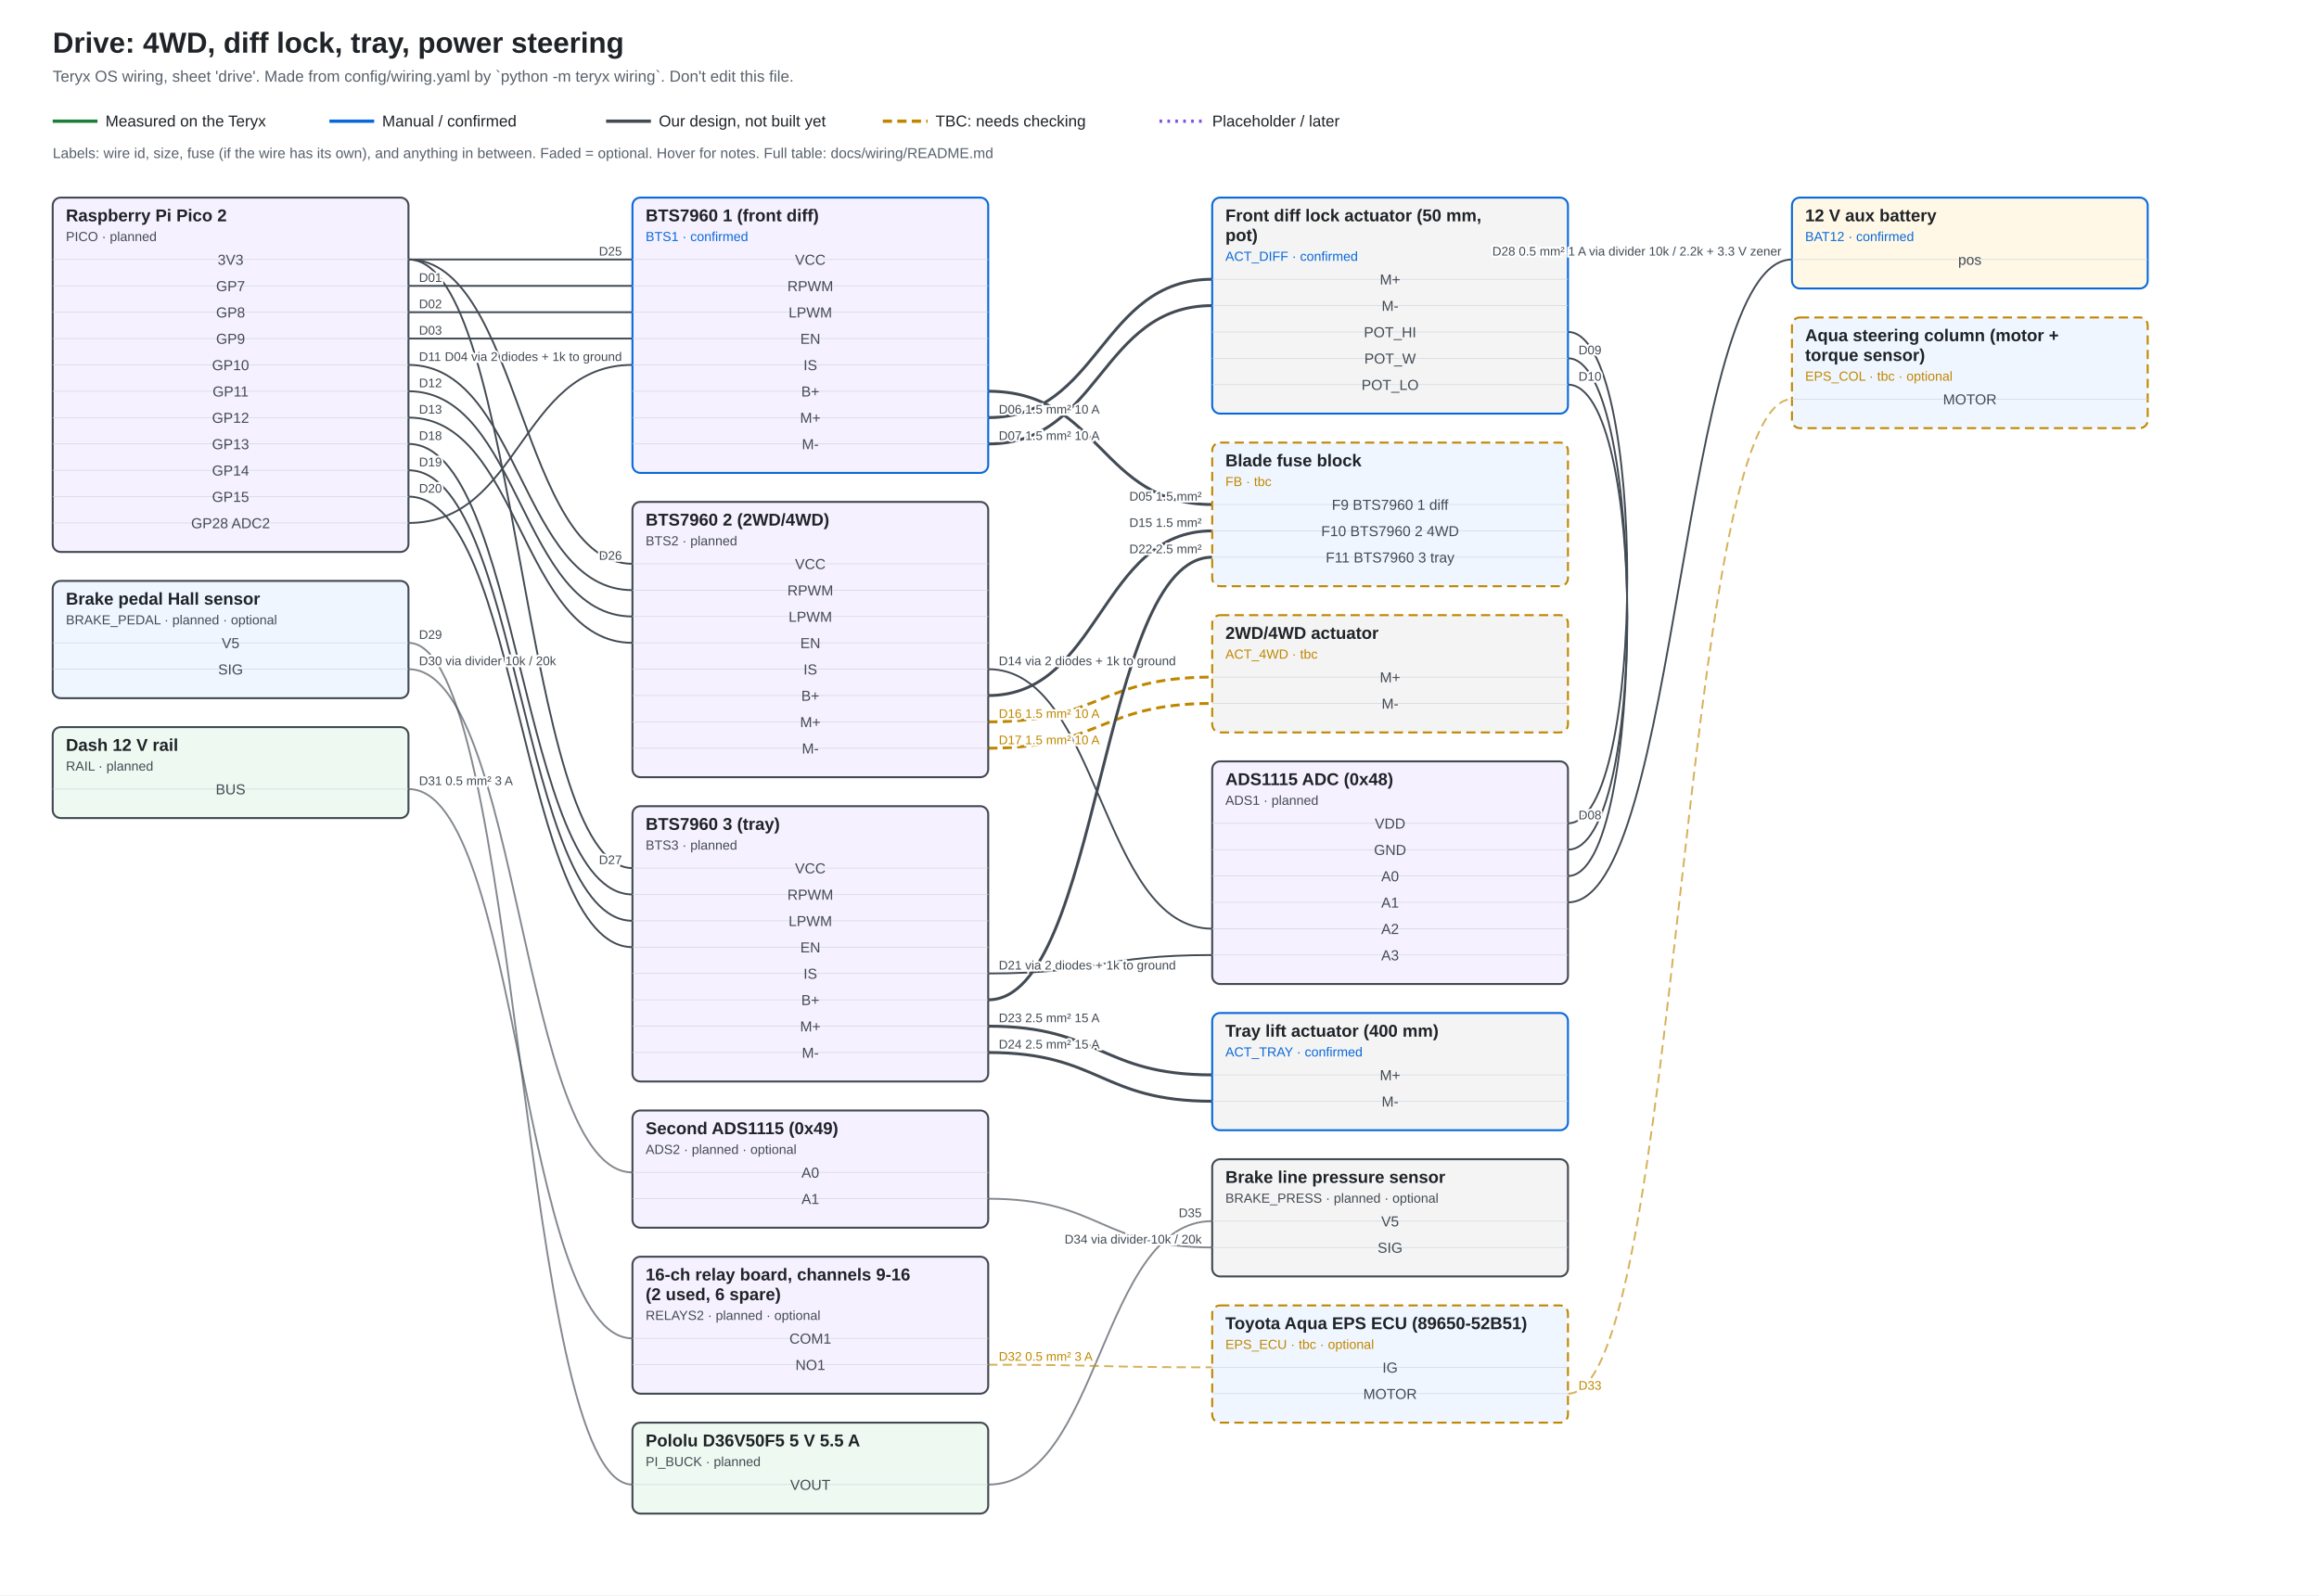
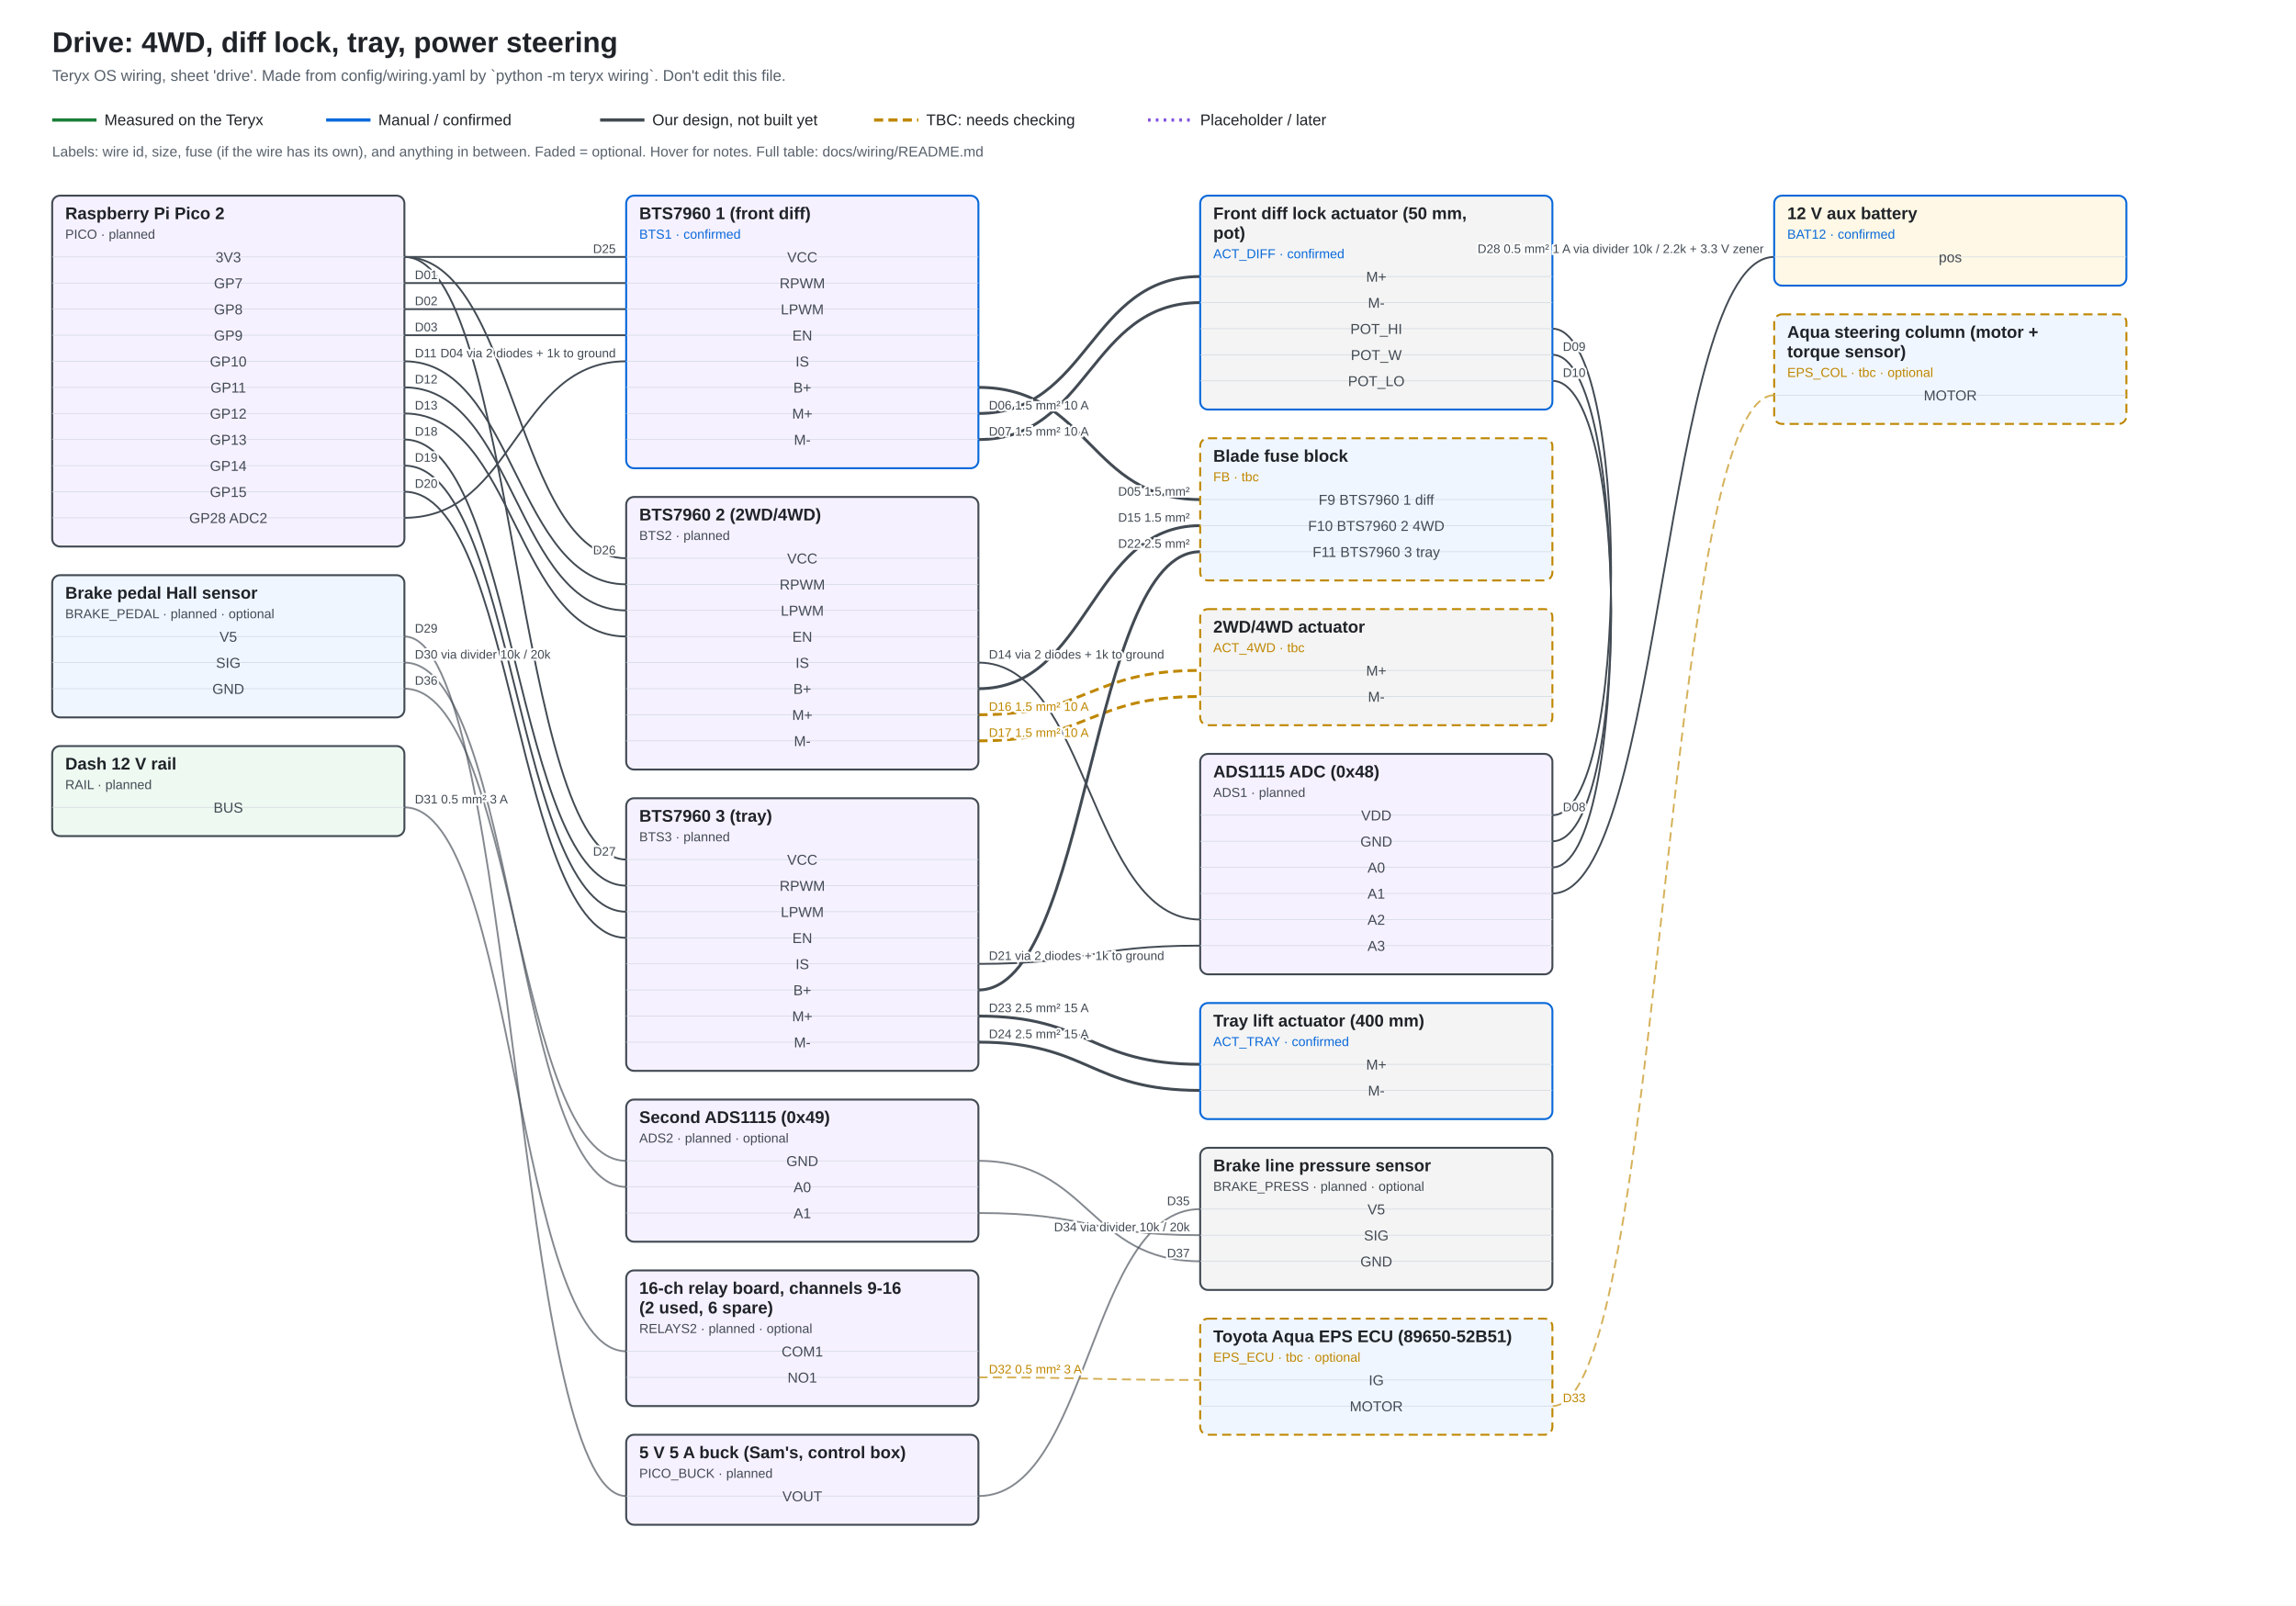
- <svg xmlns="http://www.w3.org/2000/svg" viewBox="0 0 1760 1211" width="1760" height="1211" font-family="Arial, Helvetica, sans-serif" data-sheet="drive">
-   <rect width="1760" height="1211" fill="#ffffff" />
+ <svg xmlns="http://www.w3.org/2000/svg" viewBox="0 0 1760 1231" width="1760" height="1231" font-family="Arial, Helvetica, sans-serif" data-sheet="drive">
+   <rect width="1760" height="1231" fill="#ffffff" />
  <text x="40" y="40" font-size="22" text-anchor="start" font-weight="bold" fill="#1f2328">Drive: 4WD, diff lock, tray, power steering</text>
  <text x="40" y="62" font-size="12" text-anchor="start" font-weight="normal" fill="#57606a">Teryx OS wiring, sheet 'drive'. Made from config/wiring.yaml by `python -m teryx wiring`. Don't edit this file.</text>
  <line x1="40" y1="92" x2="74" y2="92" stroke="#1a7f37" stroke-width="2.5" />
  <text x="80" y="96" font-size="12" text-anchor="start" font-weight="normal" fill="#1f2328">Measured on the Teryx</text>
  <line x1="250" y1="92" x2="284" y2="92" stroke="#0969da" stroke-width="2.5" />
  <text x="290" y="96" font-size="12" text-anchor="start" font-weight="normal" fill="#1f2328">Manual / confirmed</text>
  <line x1="460" y1="92" x2="494" y2="92" stroke="#424a53" stroke-width="2.5" />
  <text x="500" y="96" font-size="12" text-anchor="start" font-weight="normal" fill="#1f2328">Our design, not built yet</text>
  <line x1="670" y1="92" x2="704" y2="92" stroke="#bf8700" stroke-width="2.5" stroke-dasharray="7 4" />
  <text x="710" y="96" font-size="12" text-anchor="start" font-weight="normal" fill="#1f2328">TBC: needs checking</text>
  <line x1="880" y1="92" x2="914" y2="92" stroke="#8250df" stroke-width="2.5" stroke-dasharray="2 4" />
  <text x="920" y="96" font-size="12" text-anchor="start" font-weight="normal" fill="#1f2328">Placeholder / later</text>
  <text x="40" y="120" font-size="11" text-anchor="start" font-weight="normal" fill="#57606a">Labels: wire id, size, fuse (if the wire has its own), and anything in between. Faded = optional. Hover for notes. Full table: docs/wiring/README.md</text>
  <g data-wire="D01" data-from="PICO.GP7" data-to="BTS1.RPWM" data-status="planned">
    <path d="M310,217 C395,217 395,217 480,217" fill="none" stroke="#424a53" stroke-width="1.4" />
  </g>
  <g data-wire="D02" data-from="PICO.GP8" data-to="BTS1.LPWM" data-status="planned">
    <path d="M310,237 C395,237 395,237 480,237" fill="none" stroke="#424a53" stroke-width="1.4" />
  </g>
  <g data-wire="D03" data-from="PICO.GP9" data-to="BTS1.EN" data-status="planned">
    <path d="M310,257 C395,257 395,257 480,257" fill="none" stroke="#424a53" stroke-width="1.4" />
  </g>
  <g data-wire="D04" data-from="BTS1.IS" data-to="PICO.GP28" data-status="planned">
    <path d="M480,277 C395,277 395,397 310,397" fill="none" stroke="#424a53" stroke-width="1.4" />
  </g>
  <g data-wire="D05" data-from="FB.F9" data-to="BTS1.B+" data-status="planned">
    <path d="M920,383 C835,383 835,297 750,297" fill="none" stroke="#424a53" stroke-width="2.2" />
  </g>
  <g data-wire="D06" data-from="BTS1.M+" data-to="ACT_DIFF.M+" data-status="planned">
    <path d="M750,317 C835,317 835,212 920,212" fill="none" stroke="#424a53" stroke-width="2.2" />
  </g>
  <g data-wire="D07" data-from="BTS1.M-" data-to="ACT_DIFF.M-" data-status="planned">
    <path d="M750,337 C835,337 835,232 920,232" fill="none" stroke="#424a53" stroke-width="2.2" />
  </g>
  <g data-wire="D08" data-from="ADS1.VDD" data-to="ACT_DIFF.POT_HI" data-status="planned">
    <path d="M1190,625 C1250,625 1250,252 1190,252" fill="none" stroke="#424a53" stroke-width="1.4" />
  </g>
  <g data-wire="D09" data-from="ACT_DIFF.POT_W" data-to="ADS1.A0" data-status="planned">
    <path d="M1190,272 C1250,272 1250,665 1190,665" fill="none" stroke="#424a53" stroke-width="1.4" />
  </g>
  <g data-wire="D10" data-from="ACT_DIFF.POT_LO" data-to="ADS1.GND" data-status="planned">
    <path d="M1190,292 C1250,292 1250,645 1190,645" fill="none" stroke="#424a53" stroke-width="1.4" />
  </g>
  <g data-wire="D11" data-from="PICO.GP10" data-to="BTS2.RPWM" data-status="planned">
    <path d="M310,277 C395,277 395,448 480,448" fill="none" stroke="#424a53" stroke-width="1.4" />
  </g>
  <g data-wire="D12" data-from="PICO.GP11" data-to="BTS2.LPWM" data-status="planned">
    <path d="M310,297 C395,297 395,468 480,468" fill="none" stroke="#424a53" stroke-width="1.4" />
  </g>
  <g data-wire="D13" data-from="PICO.GP12" data-to="BTS2.EN" data-status="planned">
    <path d="M310,317 C395,317 395,488 480,488" fill="none" stroke="#424a53" stroke-width="1.4" />
  </g>
  <g data-wire="D14" data-from="BTS2.IS" data-to="ADS1.A2" data-status="planned">
    <path d="M750,508 C835,508 835,705 920,705" fill="none" stroke="#424a53" stroke-width="1.4" />
  </g>
  <g data-wire="D15" data-from="FB.F10" data-to="BTS2.B+" data-status="planned">
    <path d="M920,403 C835,403 835,528 750,528" fill="none" stroke="#424a53" stroke-width="2.2" />
  </g>
  <g data-wire="D16" data-from="BTS2.M+" data-to="ACT_4WD.M+" data-status="tbc">
    <path d="M750,548 C835,548 835,514 920,514" fill="none" stroke="#bf8700" stroke-width="2.2" stroke-dasharray="7 4" />
  </g>
  <g data-wire="D17" data-from="BTS2.M-" data-to="ACT_4WD.M-" data-status="tbc">
    <path d="M750,568 C835,568 835,534 920,534" fill="none" stroke="#bf8700" stroke-width="2.2" stroke-dasharray="7 4" />
  </g>
  <g data-wire="D18" data-from="PICO.GP13" data-to="BTS3.RPWM" data-status="planned">
    <path d="M310,337 C395,337 395,679 480,679" fill="none" stroke="#424a53" stroke-width="1.4" />
  </g>
  <g data-wire="D19" data-from="PICO.GP14" data-to="BTS3.LPWM" data-status="planned">
    <path d="M310,357 C395,357 395,699 480,699" fill="none" stroke="#424a53" stroke-width="1.4" />
  </g>
  <g data-wire="D20" data-from="PICO.GP15" data-to="BTS3.EN" data-status="planned">
    <path d="M310,377 C395,377 395,719 480,719" fill="none" stroke="#424a53" stroke-width="1.4" />
  </g>
  <g data-wire="D21" data-from="BTS3.IS" data-to="ADS1.A3" data-status="planned">
    <path d="M750,739 C835,739 835,725 920,725" fill="none" stroke="#424a53" stroke-width="1.4" />
  </g>
  <g data-wire="D22" data-from="FB.F11" data-to="BTS3.B+" data-status="planned">
    <path d="M920,423 C835,423 835,759 750,759" fill="none" stroke="#424a53" stroke-width="2.2" />
  </g>
  <g data-wire="D23" data-from="BTS3.M+" data-to="ACT_TRAY.M+" data-status="planned">
    <path d="M750,779 C835,779 835,816 920,816" fill="none" stroke="#424a53" stroke-width="2.2" />
  </g>
  <g data-wire="D24" data-from="BTS3.M-" data-to="ACT_TRAY.M-" data-status="planned">
    <path d="M750,799 C835,799 835,836 920,836" fill="none" stroke="#424a53" stroke-width="2.2" />
  </g>
  <g data-wire="D25" data-from="PICO.3V3" data-to="BTS1.VCC" data-status="planned">
    <path d="M310,197 C395,197 395,197 480,197" fill="none" stroke="#424a53" stroke-width="1.4" />
  </g>
  <g data-wire="D26" data-from="PICO.3V3" data-to="BTS2.VCC" data-status="planned">
    <path d="M310,197 C395,197 395,428 480,428" fill="none" stroke="#424a53" stroke-width="1.4" />
  </g>
  <g data-wire="D27" data-from="PICO.3V3" data-to="BTS3.VCC" data-status="planned">
    <path d="M310,197 C395,197 395,659 480,659" fill="none" stroke="#424a53" stroke-width="1.4" />
  </g>
  <g data-wire="D28" data-from="BAT12.pos" data-to="ADS1.A1" data-status="planned">
    <path d="M1360,197 C1275,197 1275,685 1190,685" fill="none" stroke="#424a53" stroke-width="1.4" />
  </g>
-   <g data-wire="D29" data-from="PI_BUCK.VOUT" data-to="BRAKE_PEDAL.V5" data-status="planned">
-     <path d="M480,1127 C395,1127 395,488 310,488" fill="none" stroke="#424a53" stroke-width="1.4" stroke-opacity="0.65" />
+   <g data-wire="D29" data-from="PICO_BUCK.VOUT" data-to="BRAKE_PEDAL.V5" data-status="planned">
+     <path d="M480,1147 C395,1147 395,488 310,488" fill="none" stroke="#424a53" stroke-width="1.4" stroke-opacity="0.65" />
+   </g>
+   <g data-wire="D36" data-from="BRAKE_PEDAL.GND" data-to="ADS2.GND" data-status="planned">
+     <path d="M310,528 C395,528 395,890 480,890" fill="none" stroke="#424a53" stroke-width="1.4" stroke-opacity="0.65" />
+   </g>
+   <g data-wire="D37" data-from="BRAKE_PRESS.GND" data-to="ADS2.GND" data-status="planned">
+     <path d="M920,967 C835,967 835,890 750,890" fill="none" stroke="#424a53" stroke-width="1.4" stroke-opacity="0.65" />
  </g>
  <g data-wire="D30" data-from="BRAKE_PEDAL.SIG" data-to="ADS2.A0" data-status="planned">
-     <path d="M310,508 C395,508 395,890 480,890" fill="none" stroke="#424a53" stroke-width="1.4" stroke-opacity="0.65" />
+     <path d="M310,508 C395,508 395,910 480,910" fill="none" stroke="#424a53" stroke-width="1.4" stroke-opacity="0.65" />
  </g>
  <g data-wire="D34" data-from="BRAKE_PRESS.SIG" data-to="ADS2.A1" data-status="planned">
-     <path d="M920,947 C835,947 835,910 750,910" fill="none" stroke="#424a53" stroke-width="1.4" stroke-opacity="0.65" />
-   </g>
-   <g data-wire="D35" data-from="PI_BUCK.VOUT" data-to="BRAKE_PRESS.V5" data-status="planned">
-     <path d="M750,1127 C835,1127 835,927 920,927" fill="none" stroke="#424a53" stroke-width="1.4" stroke-opacity="0.65" />
+     <path d="M920,947 C835,947 835,930 750,930" fill="none" stroke="#424a53" stroke-width="1.4" stroke-opacity="0.65" />
+   </g>
+   <g data-wire="D35" data-from="PICO_BUCK.VOUT" data-to="BRAKE_PRESS.V5" data-status="planned">
+     <path d="M750,1147 C835,1147 835,927 920,927" fill="none" stroke="#424a53" stroke-width="1.4" stroke-opacity="0.65" />
  </g>
  <g data-wire="D31" data-from="RAIL.BUS" data-to="RELAYS2.COM1" data-status="planned">
-     <path d="M310,599 C395,599 395,1016 480,1016" fill="none" stroke="#424a53" stroke-width="1.4" stroke-opacity="0.65" />
+     <path d="M310,619 C395,619 395,1036 480,1036" fill="none" stroke="#424a53" stroke-width="1.4" stroke-opacity="0.65" />
  </g>
  <g data-wire="D32" data-from="RELAYS2.NO1" data-to="EPS_ECU.IG" data-status="tbc">
-     <path d="M750,1036 C835,1036 835,1038 920,1038" fill="none" stroke="#bf8700" stroke-width="1.4" stroke-dasharray="7 4" stroke-opacity="0.65" />
+     <path d="M750,1056 C835,1056 835,1058 920,1058" fill="none" stroke="#bf8700" stroke-width="1.4" stroke-dasharray="7 4" stroke-opacity="0.65" />
  </g>
  <g data-wire="D33" data-from="EPS_ECU.MOTOR" data-to="EPS_COL.MOTOR" data-status="tbc">
-     <path d="M1190,1058 C1275,1058 1275,303 1360,303" fill="none" stroke="#bf8700" stroke-width="1.4" stroke-dasharray="7 4" stroke-opacity="0.65" />
+     <path d="M1190,1078 C1275,1078 1275,303 1360,303" fill="none" stroke="#bf8700" stroke-width="1.4" stroke-dasharray="7 4" stroke-opacity="0.65" />
  </g>
  <g data-device="PICO" data-status="planned">
    <rect x="40" y="150" width="270" height="269" rx="6" fill="#f6f1ff" stroke="#424a53" stroke-width="1.5" />
    <text x="50" y="168" font-size="13" text-anchor="start" font-weight="bold" fill="#1f2328">Raspberry Pi Pico 2</text>
    <text x="50" y="183" font-size="10" text-anchor="start" font-weight="normal" fill="#424a53">PICO · planned</text>
    <line x1="40" y1="197" x2="310" y2="197" stroke="#d0d7de" stroke-width="0.5" />
    <text x="175" y="201" font-size="11" text-anchor="middle" font-weight="normal" fill="#424a53">3V3</text>
    <line x1="40" y1="217" x2="310" y2="217" stroke="#d0d7de" stroke-width="0.5" />
    <text x="175" y="221" font-size="11" text-anchor="middle" font-weight="normal" fill="#424a53">GP7</text>
    <line x1="40" y1="237" x2="310" y2="237" stroke="#d0d7de" stroke-width="0.5" />
    <text x="175" y="241" font-size="11" text-anchor="middle" font-weight="normal" fill="#424a53">GP8</text>
    <line x1="40" y1="257" x2="310" y2="257" stroke="#d0d7de" stroke-width="0.5" />
    <text x="175" y="261" font-size="11" text-anchor="middle" font-weight="normal" fill="#424a53">GP9</text>
    <line x1="40" y1="277" x2="310" y2="277" stroke="#d0d7de" stroke-width="0.5" />
    <text x="175" y="281" font-size="11" text-anchor="middle" font-weight="normal" fill="#424a53">GP10</text>
    <line x1="40" y1="297" x2="310" y2="297" stroke="#d0d7de" stroke-width="0.5" />
    <text x="175" y="301" font-size="11" text-anchor="middle" font-weight="normal" fill="#424a53">GP11</text>
    <line x1="40" y1="317" x2="310" y2="317" stroke="#d0d7de" stroke-width="0.5" />
    <text x="175" y="321" font-size="11" text-anchor="middle" font-weight="normal" fill="#424a53">GP12</text>
    <line x1="40" y1="337" x2="310" y2="337" stroke="#d0d7de" stroke-width="0.5" />
    <text x="175" y="341" font-size="11" text-anchor="middle" font-weight="normal" fill="#424a53">GP13</text>
    <line x1="40" y1="357" x2="310" y2="357" stroke="#d0d7de" stroke-width="0.5" />
    <text x="175" y="361" font-size="11" text-anchor="middle" font-weight="normal" fill="#424a53">GP14</text>
    <line x1="40" y1="377" x2="310" y2="377" stroke="#d0d7de" stroke-width="0.5" />
    <text x="175" y="381" font-size="11" text-anchor="middle" font-weight="normal" fill="#424a53">GP15</text>
    <line x1="40" y1="397" x2="310" y2="397" stroke="#d0d7de" stroke-width="0.5" />
    <text x="175" y="401" font-size="11" text-anchor="middle" font-weight="normal" fill="#424a53">GP28  ADC2</text>
  </g>
  <g data-device="BRAKE_PEDAL" data-status="planned">
-     <rect x="40" y="441" width="270" height="89" rx="6" fill="#f0f6ff" stroke="#424a53" stroke-width="1.5" />
+     <rect x="40" y="441" width="270" height="109" rx="6" fill="#f0f6ff" stroke="#424a53" stroke-width="1.5" />
    <text x="50" y="459" font-size="13" text-anchor="start" font-weight="bold" fill="#1f2328">Brake pedal Hall sensor</text>
    <text x="50" y="474" font-size="10" text-anchor="start" font-weight="normal" fill="#424a53">BRAKE_PEDAL · planned · optional</text>
    <line x1="40" y1="488" x2="310" y2="488" stroke="#d0d7de" stroke-width="0.5" />
    <text x="175" y="492" font-size="11" text-anchor="middle" font-weight="normal" fill="#424a53">V5</text>
    <line x1="40" y1="508" x2="310" y2="508" stroke="#d0d7de" stroke-width="0.5" />
    <text x="175" y="512" font-size="11" text-anchor="middle" font-weight="normal" fill="#424a53">SIG</text>
+     <line x1="40" y1="528" x2="310" y2="528" stroke="#d0d7de" stroke-width="0.5" />
+     <text x="175" y="532" font-size="11" text-anchor="middle" font-weight="normal" fill="#424a53">GND</text>
  </g>
  <g data-device="RAIL" data-status="planned">
-     <rect x="40" y="552" width="270" height="69" rx="6" fill="#eef9f1" stroke="#424a53" stroke-width="1.5" />
-     <text x="50" y="570" font-size="13" text-anchor="start" font-weight="bold" fill="#1f2328">Dash 12 V rail</text>
-     <text x="50" y="585" font-size="10" text-anchor="start" font-weight="normal" fill="#424a53">RAIL · planned</text>
-     <line x1="40" y1="599" x2="310" y2="599" stroke="#d0d7de" stroke-width="0.5" />
-     <text x="175" y="603" font-size="11" text-anchor="middle" font-weight="normal" fill="#424a53">BUS</text>
+     <rect x="40" y="572" width="270" height="69" rx="6" fill="#eef9f1" stroke="#424a53" stroke-width="1.5" />
+     <text x="50" y="590" font-size="13" text-anchor="start" font-weight="bold" fill="#1f2328">Dash 12 V rail</text>
+     <text x="50" y="605" font-size="10" text-anchor="start" font-weight="normal" fill="#424a53">RAIL · planned</text>
+     <line x1="40" y1="619" x2="310" y2="619" stroke="#d0d7de" stroke-width="0.5" />
+     <text x="175" y="623" font-size="11" text-anchor="middle" font-weight="normal" fill="#424a53">BUS</text>
  </g>
  <g data-device="BTS1" data-status="confirmed">
    <rect x="480" y="150" width="270" height="209" rx="6" fill="#f6f1ff" stroke="#0969da" stroke-width="1.5" />
    <text x="490" y="168" font-size="13" text-anchor="start" font-weight="bold" fill="#1f2328">BTS7960 1 (front diff)</text>
    <text x="490" y="183" font-size="10" text-anchor="start" font-weight="normal" fill="#0969da">BTS1 · confirmed</text>
    <line x1="480" y1="197" x2="750" y2="197" stroke="#d0d7de" stroke-width="0.5" />
    <text x="615" y="201" font-size="11" text-anchor="middle" font-weight="normal" fill="#424a53">VCC</text>
    <line x1="480" y1="217" x2="750" y2="217" stroke="#d0d7de" stroke-width="0.5" />
    <text x="615" y="221" font-size="11" text-anchor="middle" font-weight="normal" fill="#424a53">RPWM</text>
    <line x1="480" y1="237" x2="750" y2="237" stroke="#d0d7de" stroke-width="0.5" />
    <text x="615" y="241" font-size="11" text-anchor="middle" font-weight="normal" fill="#424a53">LPWM</text>
    <line x1="480" y1="257" x2="750" y2="257" stroke="#d0d7de" stroke-width="0.5" />
    <text x="615" y="261" font-size="11" text-anchor="middle" font-weight="normal" fill="#424a53">EN</text>
    <line x1="480" y1="277" x2="750" y2="277" stroke="#d0d7de" stroke-width="0.5" />
    <text x="615" y="281" font-size="11" text-anchor="middle" font-weight="normal" fill="#424a53">IS</text>
    <line x1="480" y1="297" x2="750" y2="297" stroke="#d0d7de" stroke-width="0.5" />
    <text x="615" y="301" font-size="11" text-anchor="middle" font-weight="normal" fill="#424a53">B+</text>
    <line x1="480" y1="317" x2="750" y2="317" stroke="#d0d7de" stroke-width="0.5" />
    <text x="615" y="321" font-size="11" text-anchor="middle" font-weight="normal" fill="#424a53">M+</text>
    <line x1="480" y1="337" x2="750" y2="337" stroke="#d0d7de" stroke-width="0.5" />
    <text x="615" y="341" font-size="11" text-anchor="middle" font-weight="normal" fill="#424a53">M-</text>
  </g>
  <g data-device="BTS2" data-status="planned">
    <rect x="480" y="381" width="270" height="209" rx="6" fill="#f6f1ff" stroke="#424a53" stroke-width="1.5" />
    <text x="490" y="399" font-size="13" text-anchor="start" font-weight="bold" fill="#1f2328">BTS7960 2 (2WD/4WD)</text>
    <text x="490" y="414" font-size="10" text-anchor="start" font-weight="normal" fill="#424a53">BTS2 · planned</text>
    <line x1="480" y1="428" x2="750" y2="428" stroke="#d0d7de" stroke-width="0.5" />
    <text x="615" y="432" font-size="11" text-anchor="middle" font-weight="normal" fill="#424a53">VCC</text>
    <line x1="480" y1="448" x2="750" y2="448" stroke="#d0d7de" stroke-width="0.5" />
    <text x="615" y="452" font-size="11" text-anchor="middle" font-weight="normal" fill="#424a53">RPWM</text>
    <line x1="480" y1="468" x2="750" y2="468" stroke="#d0d7de" stroke-width="0.5" />
    <text x="615" y="472" font-size="11" text-anchor="middle" font-weight="normal" fill="#424a53">LPWM</text>
    <line x1="480" y1="488" x2="750" y2="488" stroke="#d0d7de" stroke-width="0.5" />
    <text x="615" y="492" font-size="11" text-anchor="middle" font-weight="normal" fill="#424a53">EN</text>
    <line x1="480" y1="508" x2="750" y2="508" stroke="#d0d7de" stroke-width="0.5" />
    <text x="615" y="512" font-size="11" text-anchor="middle" font-weight="normal" fill="#424a53">IS</text>
    <line x1="480" y1="528" x2="750" y2="528" stroke="#d0d7de" stroke-width="0.5" />
    <text x="615" y="532" font-size="11" text-anchor="middle" font-weight="normal" fill="#424a53">B+</text>
    <line x1="480" y1="548" x2="750" y2="548" stroke="#d0d7de" stroke-width="0.5" />
    <text x="615" y="552" font-size="11" text-anchor="middle" font-weight="normal" fill="#424a53">M+</text>
    <line x1="480" y1="568" x2="750" y2="568" stroke="#d0d7de" stroke-width="0.5" />
    <text x="615" y="572" font-size="11" text-anchor="middle" font-weight="normal" fill="#424a53">M-</text>
  </g>
  <g data-device="BTS3" data-status="planned">
    <rect x="480" y="612" width="270" height="209" rx="6" fill="#f6f1ff" stroke="#424a53" stroke-width="1.5" />
    <text x="490" y="630" font-size="13" text-anchor="start" font-weight="bold" fill="#1f2328">BTS7960 3 (tray)</text>
    <text x="490" y="645" font-size="10" text-anchor="start" font-weight="normal" fill="#424a53">BTS3 · planned</text>
    <line x1="480" y1="659" x2="750" y2="659" stroke="#d0d7de" stroke-width="0.5" />
    <text x="615" y="663" font-size="11" text-anchor="middle" font-weight="normal" fill="#424a53">VCC</text>
    <line x1="480" y1="679" x2="750" y2="679" stroke="#d0d7de" stroke-width="0.5" />
    <text x="615" y="683" font-size="11" text-anchor="middle" font-weight="normal" fill="#424a53">RPWM</text>
    <line x1="480" y1="699" x2="750" y2="699" stroke="#d0d7de" stroke-width="0.5" />
    <text x="615" y="703" font-size="11" text-anchor="middle" font-weight="normal" fill="#424a53">LPWM</text>
    <line x1="480" y1="719" x2="750" y2="719" stroke="#d0d7de" stroke-width="0.5" />
    <text x="615" y="723" font-size="11" text-anchor="middle" font-weight="normal" fill="#424a53">EN</text>
    <line x1="480" y1="739" x2="750" y2="739" stroke="#d0d7de" stroke-width="0.5" />
    <text x="615" y="743" font-size="11" text-anchor="middle" font-weight="normal" fill="#424a53">IS</text>
    <line x1="480" y1="759" x2="750" y2="759" stroke="#d0d7de" stroke-width="0.5" />
    <text x="615" y="763" font-size="11" text-anchor="middle" font-weight="normal" fill="#424a53">B+</text>
    <line x1="480" y1="779" x2="750" y2="779" stroke="#d0d7de" stroke-width="0.5" />
    <text x="615" y="783" font-size="11" text-anchor="middle" font-weight="normal" fill="#424a53">M+</text>
    <line x1="480" y1="799" x2="750" y2="799" stroke="#d0d7de" stroke-width="0.5" />
    <text x="615" y="803" font-size="11" text-anchor="middle" font-weight="normal" fill="#424a53">M-</text>
  </g>
  <g data-device="ADS2" data-status="planned">
-     <rect x="480" y="843" width="270" height="89" rx="6" fill="#f6f1ff" stroke="#424a53" stroke-width="1.5" />
+     <rect x="480" y="843" width="270" height="109" rx="6" fill="#f6f1ff" stroke="#424a53" stroke-width="1.5" />
    <text x="490" y="861" font-size="13" text-anchor="start" font-weight="bold" fill="#1f2328">Second ADS1115 (0x49)</text>
    <text x="490" y="876" font-size="10" text-anchor="start" font-weight="normal" fill="#424a53">ADS2 · planned · optional</text>
    <line x1="480" y1="890" x2="750" y2="890" stroke="#d0d7de" stroke-width="0.5" />
-     <text x="615" y="894" font-size="11" text-anchor="middle" font-weight="normal" fill="#424a53">A0</text>
+     <text x="615" y="894" font-size="11" text-anchor="middle" font-weight="normal" fill="#424a53">GND</text>
    <line x1="480" y1="910" x2="750" y2="910" stroke="#d0d7de" stroke-width="0.5" />
-     <text x="615" y="914" font-size="11" text-anchor="middle" font-weight="normal" fill="#424a53">A1</text>
+     <text x="615" y="914" font-size="11" text-anchor="middle" font-weight="normal" fill="#424a53">A0</text>
+     <line x1="480" y1="930" x2="750" y2="930" stroke="#d0d7de" stroke-width="0.5" />
+     <text x="615" y="934" font-size="11" text-anchor="middle" font-weight="normal" fill="#424a53">A1</text>
  </g>
  <g data-device="RELAYS2" data-status="planned">
-     <rect x="480" y="954" width="270" height="104" rx="6" fill="#f6f1ff" stroke="#424a53" stroke-width="1.5" />
-     <text x="490" y="972" font-size="13" text-anchor="start" font-weight="bold" fill="#1f2328">16-ch relay board, channels 9-16</text>
-     <text x="490" y="987" font-size="13" text-anchor="start" font-weight="bold" fill="#1f2328">(2 used, 6 spare)</text>
-     <text x="490" y="1002" font-size="10" text-anchor="start" font-weight="normal" fill="#424a53">RELAYS2 · planned · optional</text>
-     <line x1="480" y1="1016" x2="750" y2="1016" stroke="#d0d7de" stroke-width="0.5" />
-     <text x="615" y="1020" font-size="11" text-anchor="middle" font-weight="normal" fill="#424a53">COM1</text>
+     <rect x="480" y="974" width="270" height="104" rx="6" fill="#f6f1ff" stroke="#424a53" stroke-width="1.5" />
+     <text x="490" y="992" font-size="13" text-anchor="start" font-weight="bold" fill="#1f2328">16-ch relay board, channels 9-16</text>
+     <text x="490" y="1007" font-size="13" text-anchor="start" font-weight="bold" fill="#1f2328">(2 used, 6 spare)</text>
+     <text x="490" y="1022" font-size="10" text-anchor="start" font-weight="normal" fill="#424a53">RELAYS2 · planned · optional</text>
    <line x1="480" y1="1036" x2="750" y2="1036" stroke="#d0d7de" stroke-width="0.5" />
-     <text x="615" y="1040" font-size="11" text-anchor="middle" font-weight="normal" fill="#424a53">NO1</text>
-   </g>
-   <g data-device="PI_BUCK" data-status="planned">
-     <rect x="480" y="1080" width="270" height="69" rx="6" fill="#eef9f1" stroke="#424a53" stroke-width="1.5" />
-     <text x="490" y="1098" font-size="13" text-anchor="start" font-weight="bold" fill="#1f2328">Pololu D36V50F5 5 V 5.5 A</text>
-     <text x="490" y="1113" font-size="10" text-anchor="start" font-weight="normal" fill="#424a53">PI_BUCK · planned</text>
-     <line x1="480" y1="1127" x2="750" y2="1127" stroke="#d0d7de" stroke-width="0.5" />
-     <text x="615" y="1131" font-size="11" text-anchor="middle" font-weight="normal" fill="#424a53">VOUT</text>
+     <text x="615" y="1040" font-size="11" text-anchor="middle" font-weight="normal" fill="#424a53">COM1</text>
+     <line x1="480" y1="1056" x2="750" y2="1056" stroke="#d0d7de" stroke-width="0.5" />
+     <text x="615" y="1060" font-size="11" text-anchor="middle" font-weight="normal" fill="#424a53">NO1</text>
+   </g>
+   <g data-device="PICO_BUCK" data-status="planned">
+     <rect x="480" y="1100" width="270" height="69" rx="6" fill="#f6f1ff" stroke="#424a53" stroke-width="1.5" />
+     <text x="490" y="1118" font-size="13" text-anchor="start" font-weight="bold" fill="#1f2328">5 V 5 A buck (Sam's, control box)</text>
+     <text x="490" y="1133" font-size="10" text-anchor="start" font-weight="normal" fill="#424a53">PICO_BUCK · planned</text>
+     <line x1="480" y1="1147" x2="750" y2="1147" stroke="#d0d7de" stroke-width="0.5" />
+     <text x="615" y="1151" font-size="11" text-anchor="middle" font-weight="normal" fill="#424a53">VOUT</text>
  </g>
  <g data-device="ACT_DIFF" data-status="confirmed">
    <rect x="920" y="150" width="270" height="164" rx="6" fill="#f4f4f4" stroke="#0969da" stroke-width="1.5" />
    <text x="930" y="168" font-size="13" text-anchor="start" font-weight="bold" fill="#1f2328">Front diff lock actuator (50 mm,</text>
    <text x="930" y="183" font-size="13" text-anchor="start" font-weight="bold" fill="#1f2328">pot)</text>
    <text x="930" y="198" font-size="10" text-anchor="start" font-weight="normal" fill="#0969da">ACT_DIFF · confirmed</text>
    <line x1="920" y1="212" x2="1190" y2="212" stroke="#d0d7de" stroke-width="0.5" />
    <text x="1055" y="216" font-size="11" text-anchor="middle" font-weight="normal" fill="#424a53">M+</text>
    <line x1="920" y1="232" x2="1190" y2="232" stroke="#d0d7de" stroke-width="0.5" />
    <text x="1055" y="236" font-size="11" text-anchor="middle" font-weight="normal" fill="#424a53">M-</text>
    <line x1="920" y1="252" x2="1190" y2="252" stroke="#d0d7de" stroke-width="0.5" />
    <text x="1055" y="256" font-size="11" text-anchor="middle" font-weight="normal" fill="#424a53">POT_HI</text>
    <line x1="920" y1="272" x2="1190" y2="272" stroke="#d0d7de" stroke-width="0.5" />
    <text x="1055" y="276" font-size="11" text-anchor="middle" font-weight="normal" fill="#424a53">POT_W</text>
    <line x1="920" y1="292" x2="1190" y2="292" stroke="#d0d7de" stroke-width="0.5" />
    <text x="1055" y="296" font-size="11" text-anchor="middle" font-weight="normal" fill="#424a53">POT_LO</text>
  </g>
  <g data-device="FB" data-status="tbc">
    <rect x="920" y="336" width="270" height="109" rx="6" fill="#f0f6ff" stroke="#bf8700" stroke-width="1.5" stroke-dasharray="7 4" />
    <text x="930" y="354" font-size="13" text-anchor="start" font-weight="bold" fill="#1f2328">Blade fuse block</text>
    <text x="930" y="369" font-size="10" text-anchor="start" font-weight="normal" fill="#bf8700">FB · tbc</text>
    <line x1="920" y1="383" x2="1190" y2="383" stroke="#d0d7de" stroke-width="0.5" />
    <text x="1055" y="387" font-size="11" text-anchor="middle" font-weight="normal" fill="#424a53">F9  BTS7960 1 diff</text>
    <line x1="920" y1="403" x2="1190" y2="403" stroke="#d0d7de" stroke-width="0.5" />
    <text x="1055" y="407" font-size="11" text-anchor="middle" font-weight="normal" fill="#424a53">F10  BTS7960 2 4WD</text>
    <line x1="920" y1="423" x2="1190" y2="423" stroke="#d0d7de" stroke-width="0.5" />
    <text x="1055" y="427" font-size="11" text-anchor="middle" font-weight="normal" fill="#424a53">F11  BTS7960 3 tray</text>
  </g>
  <g data-device="ACT_4WD" data-status="tbc">
    <rect x="920" y="467" width="270" height="89" rx="6" fill="#f4f4f4" stroke="#bf8700" stroke-width="1.5" stroke-dasharray="7 4" />
    <text x="930" y="485" font-size="13" text-anchor="start" font-weight="bold" fill="#1f2328">2WD/4WD actuator</text>
    <text x="930" y="500" font-size="10" text-anchor="start" font-weight="normal" fill="#bf8700">ACT_4WD · tbc</text>
    <line x1="920" y1="514" x2="1190" y2="514" stroke="#d0d7de" stroke-width="0.5" />
    <text x="1055" y="518" font-size="11" text-anchor="middle" font-weight="normal" fill="#424a53">M+</text>
    <line x1="920" y1="534" x2="1190" y2="534" stroke="#d0d7de" stroke-width="0.5" />
    <text x="1055" y="538" font-size="11" text-anchor="middle" font-weight="normal" fill="#424a53">M-</text>
  </g>
  <g data-device="ADS1" data-status="planned">
    <rect x="920" y="578" width="270" height="169" rx="6" fill="#f6f1ff" stroke="#424a53" stroke-width="1.5" />
    <text x="930" y="596" font-size="13" text-anchor="start" font-weight="bold" fill="#1f2328">ADS1115 ADC (0x48)</text>
    <text x="930" y="611" font-size="10" text-anchor="start" font-weight="normal" fill="#424a53">ADS1 · planned</text>
    <line x1="920" y1="625" x2="1190" y2="625" stroke="#d0d7de" stroke-width="0.5" />
    <text x="1055" y="629" font-size="11" text-anchor="middle" font-weight="normal" fill="#424a53">VDD</text>
    <line x1="920" y1="645" x2="1190" y2="645" stroke="#d0d7de" stroke-width="0.5" />
    <text x="1055" y="649" font-size="11" text-anchor="middle" font-weight="normal" fill="#424a53">GND</text>
    <line x1="920" y1="665" x2="1190" y2="665" stroke="#d0d7de" stroke-width="0.5" />
    <text x="1055" y="669" font-size="11" text-anchor="middle" font-weight="normal" fill="#424a53">A0</text>
    <line x1="920" y1="685" x2="1190" y2="685" stroke="#d0d7de" stroke-width="0.5" />
    <text x="1055" y="689" font-size="11" text-anchor="middle" font-weight="normal" fill="#424a53">A1</text>
    <line x1="920" y1="705" x2="1190" y2="705" stroke="#d0d7de" stroke-width="0.5" />
    <text x="1055" y="709" font-size="11" text-anchor="middle" font-weight="normal" fill="#424a53">A2</text>
    <line x1="920" y1="725" x2="1190" y2="725" stroke="#d0d7de" stroke-width="0.5" />
    <text x="1055" y="729" font-size="11" text-anchor="middle" font-weight="normal" fill="#424a53">A3</text>
  </g>
  <g data-device="ACT_TRAY" data-status="confirmed">
    <rect x="920" y="769" width="270" height="89" rx="6" fill="#f4f4f4" stroke="#0969da" stroke-width="1.5" />
    <text x="930" y="787" font-size="13" text-anchor="start" font-weight="bold" fill="#1f2328">Tray lift actuator (400 mm)</text>
    <text x="930" y="802" font-size="10" text-anchor="start" font-weight="normal" fill="#0969da">ACT_TRAY · confirmed</text>
    <line x1="920" y1="816" x2="1190" y2="816" stroke="#d0d7de" stroke-width="0.5" />
    <text x="1055" y="820" font-size="11" text-anchor="middle" font-weight="normal" fill="#424a53">M+</text>
    <line x1="920" y1="836" x2="1190" y2="836" stroke="#d0d7de" stroke-width="0.5" />
    <text x="1055" y="840" font-size="11" text-anchor="middle" font-weight="normal" fill="#424a53">M-</text>
  </g>
  <g data-device="BRAKE_PRESS" data-status="planned">
-     <rect x="920" y="880" width="270" height="89" rx="6" fill="#f4f4f4" stroke="#424a53" stroke-width="1.5" />
+     <rect x="920" y="880" width="270" height="109" rx="6" fill="#f4f4f4" stroke="#424a53" stroke-width="1.5" />
    <text x="930" y="898" font-size="13" text-anchor="start" font-weight="bold" fill="#1f2328">Brake line pressure sensor</text>
    <text x="930" y="913" font-size="10" text-anchor="start" font-weight="normal" fill="#424a53">BRAKE_PRESS · planned · optional</text>
    <line x1="920" y1="927" x2="1190" y2="927" stroke="#d0d7de" stroke-width="0.5" />
    <text x="1055" y="931" font-size="11" text-anchor="middle" font-weight="normal" fill="#424a53">V5</text>
    <line x1="920" y1="947" x2="1190" y2="947" stroke="#d0d7de" stroke-width="0.5" />
    <text x="1055" y="951" font-size="11" text-anchor="middle" font-weight="normal" fill="#424a53">SIG</text>
+     <line x1="920" y1="967" x2="1190" y2="967" stroke="#d0d7de" stroke-width="0.5" />
+     <text x="1055" y="971" font-size="11" text-anchor="middle" font-weight="normal" fill="#424a53">GND</text>
  </g>
  <g data-device="EPS_ECU" data-status="tbc">
-     <rect x="920" y="991" width="270" height="89" rx="6" fill="#f0f6ff" stroke="#bf8700" stroke-width="1.5" stroke-dasharray="7 4" />
-     <text x="930" y="1009" font-size="13" text-anchor="start" font-weight="bold" fill="#1f2328">Toyota Aqua EPS ECU (89650-52B51)</text>
-     <text x="930" y="1024" font-size="10" text-anchor="start" font-weight="normal" fill="#bf8700">EPS_ECU · tbc · optional</text>
-     <line x1="920" y1="1038" x2="1190" y2="1038" stroke="#d0d7de" stroke-width="0.5" />
-     <text x="1055" y="1042" font-size="11" text-anchor="middle" font-weight="normal" fill="#424a53">IG</text>
+     <rect x="920" y="1011" width="270" height="89" rx="6" fill="#f0f6ff" stroke="#bf8700" stroke-width="1.5" stroke-dasharray="7 4" />
+     <text x="930" y="1029" font-size="13" text-anchor="start" font-weight="bold" fill="#1f2328">Toyota Aqua EPS ECU (89650-52B51)</text>
+     <text x="930" y="1044" font-size="10" text-anchor="start" font-weight="normal" fill="#bf8700">EPS_ECU · tbc · optional</text>
    <line x1="920" y1="1058" x2="1190" y2="1058" stroke="#d0d7de" stroke-width="0.5" />
-     <text x="1055" y="1062" font-size="11" text-anchor="middle" font-weight="normal" fill="#424a53">MOTOR</text>
+     <text x="1055" y="1062" font-size="11" text-anchor="middle" font-weight="normal" fill="#424a53">IG</text>
+     <line x1="920" y1="1078" x2="1190" y2="1078" stroke="#d0d7de" stroke-width="0.5" />
+     <text x="1055" y="1082" font-size="11" text-anchor="middle" font-weight="normal" fill="#424a53">MOTOR</text>
  </g>
  <g data-device="BAT12" data-status="confirmed">
    <rect x="1360" y="150" width="270" height="69" rx="6" fill="#fff8e6" stroke="#0969da" stroke-width="1.5" />
    <text x="1370" y="168" font-size="13" text-anchor="start" font-weight="bold" fill="#1f2328">12 V aux battery</text>
    <text x="1370" y="183" font-size="10" text-anchor="start" font-weight="normal" fill="#0969da">BAT12 · confirmed</text>
    <line x1="1360" y1="197" x2="1630" y2="197" stroke="#d0d7de" stroke-width="0.5" />
    <text x="1495" y="201" font-size="11" text-anchor="middle" font-weight="normal" fill="#424a53">pos</text>
  </g>
  <g data-device="EPS_COL" data-status="tbc">
    <rect x="1360" y="241" width="270" height="84" rx="6" fill="#f0f6ff" stroke="#bf8700" stroke-width="1.5" stroke-dasharray="7 4" />
    <text x="1370" y="259" font-size="13" text-anchor="start" font-weight="bold" fill="#1f2328">Aqua steering column (motor +</text>
    <text x="1370" y="274" font-size="13" text-anchor="start" font-weight="bold" fill="#1f2328">torque sensor)</text>
    <text x="1370" y="289" font-size="10" text-anchor="start" font-weight="normal" fill="#bf8700">EPS_COL · tbc · optional</text>
    <line x1="1360" y1="303" x2="1630" y2="303" stroke="#d0d7de" stroke-width="0.5" />
    <text x="1495" y="307" font-size="11" text-anchor="middle" font-weight="normal" fill="#424a53">MOTOR</text>
  </g>
  <text x="318" y="214" font-size="9.5" text-anchor="start" font-weight="normal" fill="#424a53" stroke="#ffffff" stroke-width="3" paint-order="stroke">D01</text>
  <text x="318" y="234" font-size="9.5" text-anchor="start" font-weight="normal" fill="#424a53" stroke="#ffffff" stroke-width="3" paint-order="stroke">D02</text>
  <text x="318" y="254" font-size="9.5" text-anchor="start" font-weight="normal" fill="#424a53" stroke="#ffffff" stroke-width="3" paint-order="stroke">D03</text>
  <text x="472" y="274" font-size="9.5" text-anchor="end" font-weight="normal" fill="#424a53" stroke="#ffffff" stroke-width="3" paint-order="stroke">D04  via 2 diodes + 1k to ground</text>
  <text x="912" y="380" font-size="9.5" text-anchor="end" font-weight="normal" fill="#424a53" stroke="#ffffff" stroke-width="3" paint-order="stroke">D05  1.5 mm²</text>
  <text x="758" y="314" font-size="9.5" text-anchor="start" font-weight="normal" fill="#424a53" stroke="#ffffff" stroke-width="3" paint-order="stroke">D06  1.5 mm²  10 A</text>
  <text x="758" y="334" font-size="9.5" text-anchor="start" font-weight="normal" fill="#424a53" stroke="#ffffff" stroke-width="3" paint-order="stroke">D07  1.5 mm²  10 A</text>
  <text x="1198" y="622" font-size="9.5" text-anchor="start" font-weight="normal" fill="#424a53" stroke="#ffffff" stroke-width="3" paint-order="stroke">D08</text>
  <text x="1198" y="269" font-size="9.5" text-anchor="start" font-weight="normal" fill="#424a53" stroke="#ffffff" stroke-width="3" paint-order="stroke">D09</text>
  <text x="1198" y="289" font-size="9.5" text-anchor="start" font-weight="normal" fill="#424a53" stroke="#ffffff" stroke-width="3" paint-order="stroke">D10</text>
  <text x="318" y="274" font-size="9.5" text-anchor="start" font-weight="normal" fill="#424a53" stroke="#ffffff" stroke-width="3" paint-order="stroke">D11</text>
  <text x="318" y="294" font-size="9.5" text-anchor="start" font-weight="normal" fill="#424a53" stroke="#ffffff" stroke-width="3" paint-order="stroke">D12</text>
  <text x="318" y="314" font-size="9.5" text-anchor="start" font-weight="normal" fill="#424a53" stroke="#ffffff" stroke-width="3" paint-order="stroke">D13</text>
  <text x="758" y="505" font-size="9.5" text-anchor="start" font-weight="normal" fill="#424a53" stroke="#ffffff" stroke-width="3" paint-order="stroke">D14  via 2 diodes + 1k to ground</text>
  <text x="912" y="400" font-size="9.5" text-anchor="end" font-weight="normal" fill="#424a53" stroke="#ffffff" stroke-width="3" paint-order="stroke">D15  1.5 mm²</text>
  <text x="758" y="545" font-size="9.5" text-anchor="start" font-weight="normal" fill="#bf8700" stroke="#ffffff" stroke-width="3" paint-order="stroke">D16  1.5 mm²  10 A</text>
  <text x="758" y="565" font-size="9.5" text-anchor="start" font-weight="normal" fill="#bf8700" stroke="#ffffff" stroke-width="3" paint-order="stroke">D17  1.5 mm²  10 A</text>
  <text x="318" y="334" font-size="9.5" text-anchor="start" font-weight="normal" fill="#424a53" stroke="#ffffff" stroke-width="3" paint-order="stroke">D18</text>
  <text x="318" y="354" font-size="9.5" text-anchor="start" font-weight="normal" fill="#424a53" stroke="#ffffff" stroke-width="3" paint-order="stroke">D19</text>
  <text x="318" y="374" font-size="9.5" text-anchor="start" font-weight="normal" fill="#424a53" stroke="#ffffff" stroke-width="3" paint-order="stroke">D20</text>
  <text x="758" y="736" font-size="9.5" text-anchor="start" font-weight="normal" fill="#424a53" stroke="#ffffff" stroke-width="3" paint-order="stroke">D21  via 2 diodes + 1k to ground</text>
  <text x="912" y="420" font-size="9.5" text-anchor="end" font-weight="normal" fill="#424a53" stroke="#ffffff" stroke-width="3" paint-order="stroke">D22  2.5 mm²</text>
  <text x="758" y="776" font-size="9.5" text-anchor="start" font-weight="normal" fill="#424a53" stroke="#ffffff" stroke-width="3" paint-order="stroke">D23  2.5 mm²  15 A</text>
  <text x="758" y="796" font-size="9.5" text-anchor="start" font-weight="normal" fill="#424a53" stroke="#ffffff" stroke-width="3" paint-order="stroke">D24  2.5 mm²  15 A</text>
  <text x="472" y="194" font-size="9.5" text-anchor="end" font-weight="normal" fill="#424a53" stroke="#ffffff" stroke-width="3" paint-order="stroke">D25</text>
  <text x="472" y="425" font-size="9.5" text-anchor="end" font-weight="normal" fill="#424a53" stroke="#ffffff" stroke-width="3" paint-order="stroke">D26</text>
  <text x="472" y="656" font-size="9.5" text-anchor="end" font-weight="normal" fill="#424a53" stroke="#ffffff" stroke-width="3" paint-order="stroke">D27</text>
  <text x="1352" y="194" font-size="9.5" text-anchor="end" font-weight="normal" fill="#424a53" stroke="#ffffff" stroke-width="3" paint-order="stroke">D28  0.5 mm²  1 A  via divider 10k / 2.2k + 3.3 V zener</text>
  <text x="318" y="485" font-size="9.5" text-anchor="start" font-weight="normal" fill="#424a53" stroke="#ffffff" stroke-width="3" paint-order="stroke">D29</text>
+   <text x="318" y="525" font-size="9.5" text-anchor="start" font-weight="normal" fill="#424a53" stroke="#ffffff" stroke-width="3" paint-order="stroke">D36</text>
+   <text x="912" y="964" font-size="9.5" text-anchor="end" font-weight="normal" fill="#424a53" stroke="#ffffff" stroke-width="3" paint-order="stroke">D37</text>
  <text x="318" y="505" font-size="9.5" text-anchor="start" font-weight="normal" fill="#424a53" stroke="#ffffff" stroke-width="3" paint-order="stroke">D30  via divider 10k / 20k</text>
  <text x="912" y="944" font-size="9.5" text-anchor="end" font-weight="normal" fill="#424a53" stroke="#ffffff" stroke-width="3" paint-order="stroke">D34  via divider 10k / 20k</text>
  <text x="912" y="924" font-size="9.5" text-anchor="end" font-weight="normal" fill="#424a53" stroke="#ffffff" stroke-width="3" paint-order="stroke">D35</text>
-   <text x="318" y="596" font-size="9.5" text-anchor="start" font-weight="normal" fill="#424a53" stroke="#ffffff" stroke-width="3" paint-order="stroke">D31  0.5 mm²  3 A</text>
-   <text x="758" y="1033" font-size="9.5" text-anchor="start" font-weight="normal" fill="#bf8700" stroke="#ffffff" stroke-width="3" paint-order="stroke">D32  0.5 mm²  3 A</text>
-   <text x="1198" y="1055" font-size="9.5" text-anchor="start" font-weight="normal" fill="#bf8700" stroke="#ffffff" stroke-width="3" paint-order="stroke">D33</text>
+   <text x="318" y="616" font-size="9.5" text-anchor="start" font-weight="normal" fill="#424a53" stroke="#ffffff" stroke-width="3" paint-order="stroke">D31  0.5 mm²  3 A</text>
+   <text x="758" y="1053" font-size="9.5" text-anchor="start" font-weight="normal" fill="#bf8700" stroke="#ffffff" stroke-width="3" paint-order="stroke">D32  0.5 mm²  3 A</text>
+   <text x="1198" y="1075" font-size="9.5" text-anchor="start" font-weight="normal" fill="#bf8700" stroke="#ffffff" stroke-width="3" paint-order="stroke">D33</text>
</svg>
